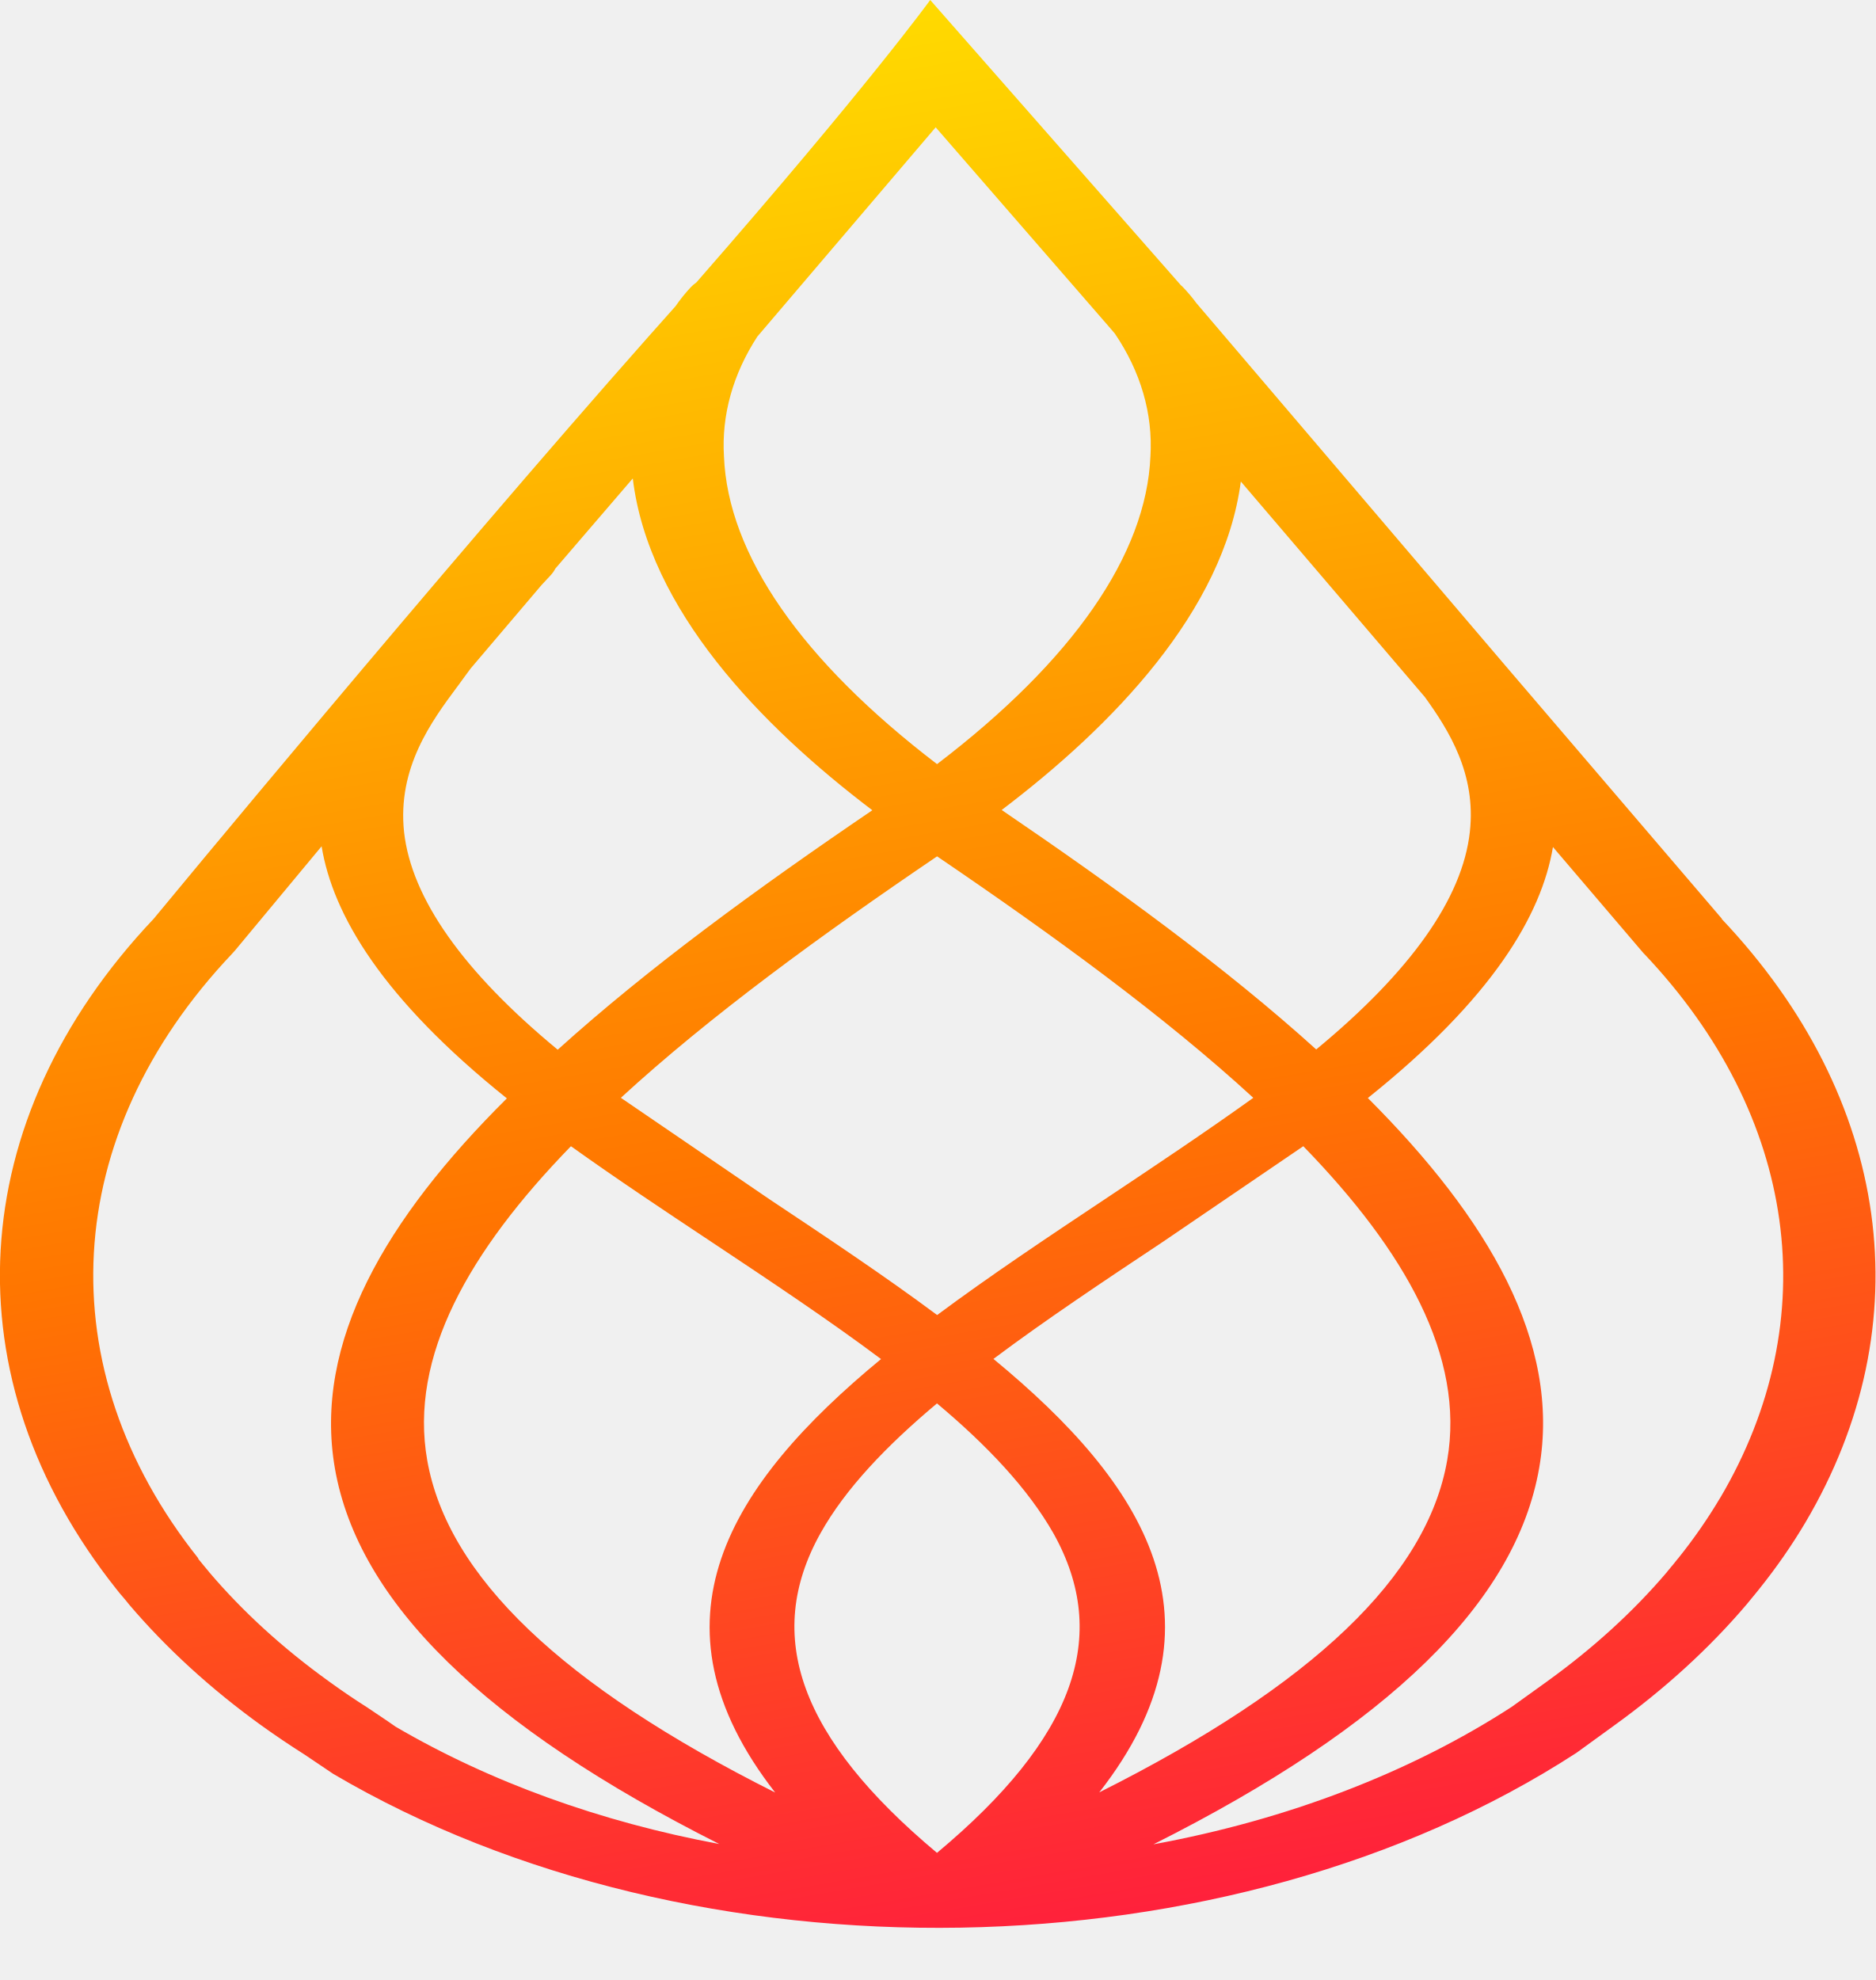
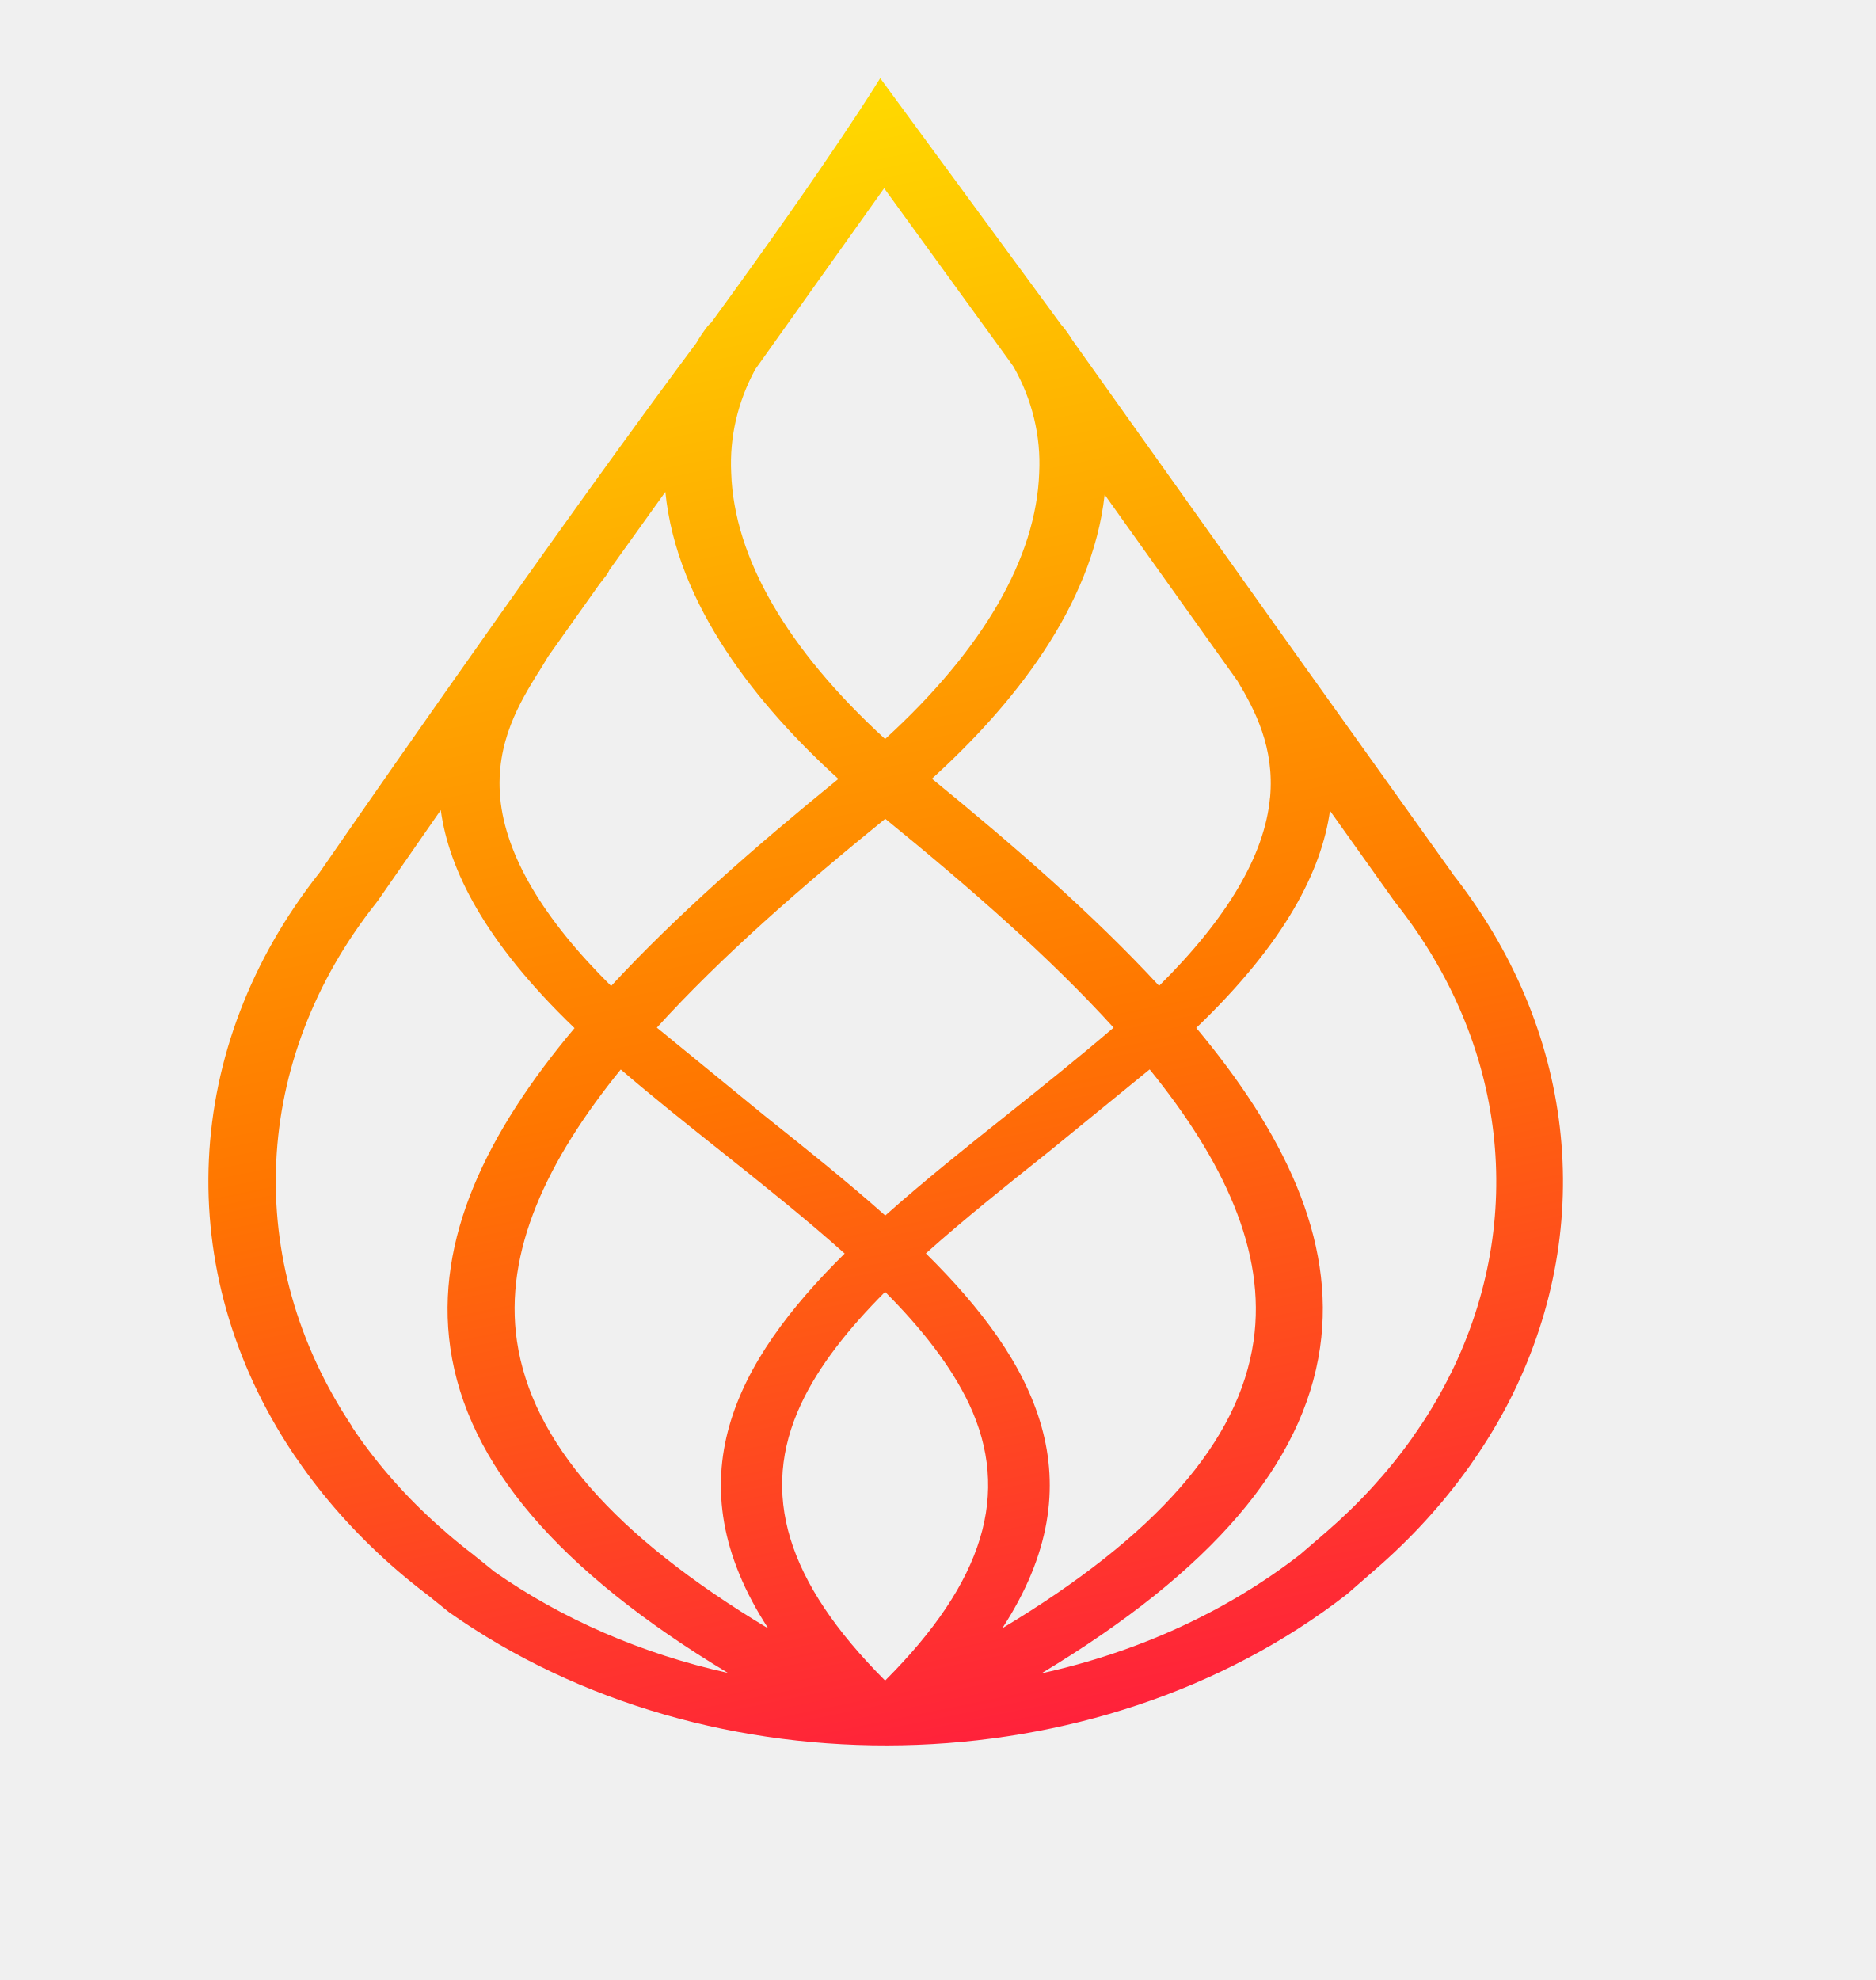
- <svg xmlns="http://www.w3.org/2000/svg" width="36" height="38" stroke="#000" stroke-linecap="round" stroke-linejoin="round" fill="#ggg" fill-rule="evenodd">
+ <svg xmlns="http://www.w3.org/2000/svg" width="36" height="38" stroke="#000" stroke-linecap="round" stroke-linejoin="round" fill="#fff" fill-rule="evenodd">
  <defs>
    <linearGradient id="A" x1="38.05%" y1="-5.66%" x2="58.33%" y2="116.12%">
      <stop offset="0%" stop-color="#ffe700" />
      <stop offset="53%" stop-color="#ff7600" />
      <stop offset="100%" stop-color="#ff0052" />
    </linearGradient>
  </defs>
-   <path d="M33.051 17.633l-4.173-4.878-5.915-6.939c-.079-.108-.168-.213-.265-.313a.334.334 0 0 0-.033-.03L17.855 0s-1.191 1.649-4.489 5.421c-.036.025-.069.053-.098.082-.113.12-.213.245-.302.374l-.524.589c-3.97 4.482-9.407 11.063-9.492 11.167-3.662 3.867-3.936 8.82-.712 12.87.04.051.082.103.126.152s.077.094.115.14c.714.839 1.566 1.618 2.54 2.321h0q.403.289.829.559l.548.369c6.945 4.089 17.215 3.916 23.864-.404s0 0 0 0l.718-.521c.975-.703 1.829-1.483 2.544-2.323l.115-.14c.037-.047.086-.102.124-.152.334-.416.633-.846.894-1.287 2.251-3.809 1.649-8.142-1.61-11.583zm-4.838-1.668c-.141 1.276-1.135 2.678-2.949 4.176-1.737-1.572-3.841-3.1-6.037-4.596 2.123-1.61 4.262-3.812 4.59-6.304l3.532 4.136h0c.463.642.988 1.478.864 2.587zM8.774 13.184l.148-.203.112-.152 1.357-1.597.175-.188c.038-.041.069-.084.092-.13l1.488-1.732c.302 2.518 2.456 4.744 4.598 6.368-2.193 1.49-4.3 3.024-6.039 4.596-1.814-1.498-2.806-2.903-2.949-4.176-.133-1.236.532-2.132 1.018-2.787zm15.283 7.885c-.92.66-1.899 1.313-2.846 1.944-1.102.733-2.207 1.47-3.223 2.225-1.016-.756-2.123-1.492-3.223-2.225l-2.848-1.944c1.711-1.572 3.841-3.122 6.07-4.634 2.224 1.512 4.361 3.065 6.069 4.634zm-13.094.932c.873.624 1.791 1.235 2.68 1.825 1.147.763 2.27 1.51 3.268 2.257-2.916 2.405-4.588 5.039-2.032 8.319-4.098-2.056-6.285-4.153-6.678-6.373-.353-1.991.801-4.018 2.755-6.028zm7.022 13.559c-2.631-2.201-3.34-4.161-2.235-6.136.478-.854 1.264-1.676 2.235-2.49.971.814 1.746 1.637 2.233 2.49 1.11 1.979.4 3.938-2.233 6.136zm1.084-9.48c.999-.748 2.119-1.494 3.267-2.257l2.68-1.825c1.954 2.01 3.109 4.037 2.762 6.028-.386 2.219-2.579 4.317-6.678 6.373 2.561-3.277.889-5.911-2.027-8.315zM17.959 2.442l3.326 3.827.114.133c.498.735.732 1.543.683 2.355-.08 1.887-1.488 3.919-4.096 5.908-2.603-1.99-4.015-4.022-4.09-5.908-.048-.79.172-1.577.641-2.298l3.424-4.017zM7.443 33.034l-.36-.242-.031-.021a14.486 14.486 0 0 1-.714-.484l-.037-.027c-.876-.631-1.642-1.331-2.284-2.085l-.016-.021-.073-.087a.392.392 0 0 0-.032-.039l-.091-.111v-.011c-2.903-3.65-2.654-8.113.646-11.598.021-.022.044-.047.063-.07l1.659-1.996c.215 1.31 1.156 2.915 3.556 4.838-2.324 2.307-3.72 4.681-3.301 7.1.447 2.568 2.87 4.941 7.378 7.21-2.284-.425-4.405-1.194-6.212-2.251zm25.573-4.285c-.235.396-.503.783-.803 1.157l-.011.012a3.666 3.666 0 0 1-.089.111.411.411 0 0 0-.033.039c-.023.029-.047.058-.072.087l-.016.021c-.643.755-1.411 1.455-2.287 2.087l-.016.012-.674.484c-1.942 1.259-4.304 2.165-6.875 2.637 4.524-2.273 6.957-4.651 7.404-7.224.421-2.412-.978-4.788-3.289-7.099 2.39-1.911 3.333-3.508 3.553-4.817l1.713 2.008c.014.017.028.033.044.048 2.937 3.102 3.48 7.006 1.451 10.439z" stroke="none" fill="url(#A)" fill-rule="nonzero" />
+   <path d="M27.871 16.75l-3.014-4.219-4.271-6.001c-.057-.093-.121-.184-.192-.271a.365.365 0 0 0-.024-.026L16.895 1.5s-.86 1.426-3.241 4.688a.634.634 0 0 0-.071.071c-.081.104-.154.212-.218.324l-.378.509c-2.868 3.877-6.794 9.568-6.856 9.658-2.644 3.345-2.842 7.628-.514 11.131.029.044.059.089.091.131s.056.082.083.121c.515.726 1.131 1.4 1.835 2.008h0q.291.25.599.483l.396.319c5.016 3.537 12.433 3.386 17.235-.349s0 0 0 0l.518-.451c.705-.608 1.321-1.282 1.837-2.009l.083-.121.09-.131c.241-.36.457-.732.646-1.113 1.625-3.294 1.191-7.042-1.163-10.018zm-3.494-1.442c-.102 1.103-.82 2.316-2.129 3.612-1.255-1.359-2.774-2.681-4.36-3.975 1.534-1.392 3.078-3.297 3.315-5.452l2.551 3.578h0c.334.555.713 1.278.624 2.238zm-14.04-2.406l.107-.175.08-.132.98-1.381.126-.162c.027-.035.05-.073.067-.113l1.074-1.498c.218 2.178 1.774 4.103 3.321 5.508-1.584 1.288-3.105 2.615-4.362 3.974-1.31-1.296-2.026-2.51-2.129-3.612-.096-1.069.385-1.844.735-2.411zm11.038 6.82c-.665.571-1.372 1.135-2.056 1.681-.796.634-1.594 1.272-2.327 1.925-.734-.654-1.534-1.291-2.328-1.925l-2.056-1.681c1.235-1.36 2.773-2.7 4.384-4.008 1.606 1.308 3.15 2.651 4.383 4.008zm-9.457.806c.63.54 1.294 1.068 1.935 1.578.829.66 1.639 1.306 2.36 1.952-2.106 2.079-3.313 4.358-1.467 7.195-2.959-1.778-4.539-3.592-4.823-5.512-.255-1.722.579-3.475 1.99-5.213zm5.071 11.726c-1.9-1.904-2.412-3.599-1.614-5.307.345-.739.913-1.45 1.614-2.154.701.704 1.262 1.416 1.613 2.154.802 1.711.289 3.406-1.613 5.307zm.783-8.199c.721-.646 1.53-1.292 2.359-1.952l1.936-1.579c1.41 1.739 2.245 3.492 1.994 5.214-.278 1.919-1.863 3.733-4.823 5.512 1.85-2.835.642-5.113-1.464-7.192zM16.97 3.612l2.402 3.31.082.115c.36.636.528 1.334.493 2.037-.058 1.632-1.074 3.389-2.958 5.109-1.879-1.721-2.9-3.478-2.954-5.109-.034-.684.124-1.364.463-1.988l2.473-3.474zm-7.595 26.458l-.26-.209-.022-.019c-.176-.133-.348-.273-.516-.418l-.026-.024c-.633-.545-1.186-1.151-1.649-1.803l-.012-.018-.053-.075c-.007-.012-.015-.024-.022-.034l-.066-.096v-.01c-2.096-3.157-1.917-7.017.467-10.03.015-.019.032-.041.046-.061l1.198-1.726c.155 1.133.835 2.521 2.568 4.184-1.678 1.995-2.687 4.049-2.384 6.141.323 2.221 2.073 4.273 5.328 6.235-1.649-.367-3.181-1.032-4.486-1.946zm18.469-3.706a8.915 8.915 0 0 1-.579 1.002l-.008.01a2.966 2.966 0 0 1-.064.096c-.009.01-.017.022-.025.034-.016.025-.033.05-.052.075l-.011.018c-.464.653-1.019 1.259-1.652 1.806l-.012.01-.486.419c-1.402 1.089-3.108 1.873-4.965 2.281 3.267-1.966 5.024-4.023 5.347-6.248.304-2.086-.706-4.141-2.376-6.14 1.726-1.652 2.407-3.034 2.567-4.167l1.237 1.737c.01.015.02.029.032.041 2.121 2.683 2.514 6.061 1.047 9.029z" stroke="none" fill="url(#A)" fill-rule="nonzero" />
</svg>
